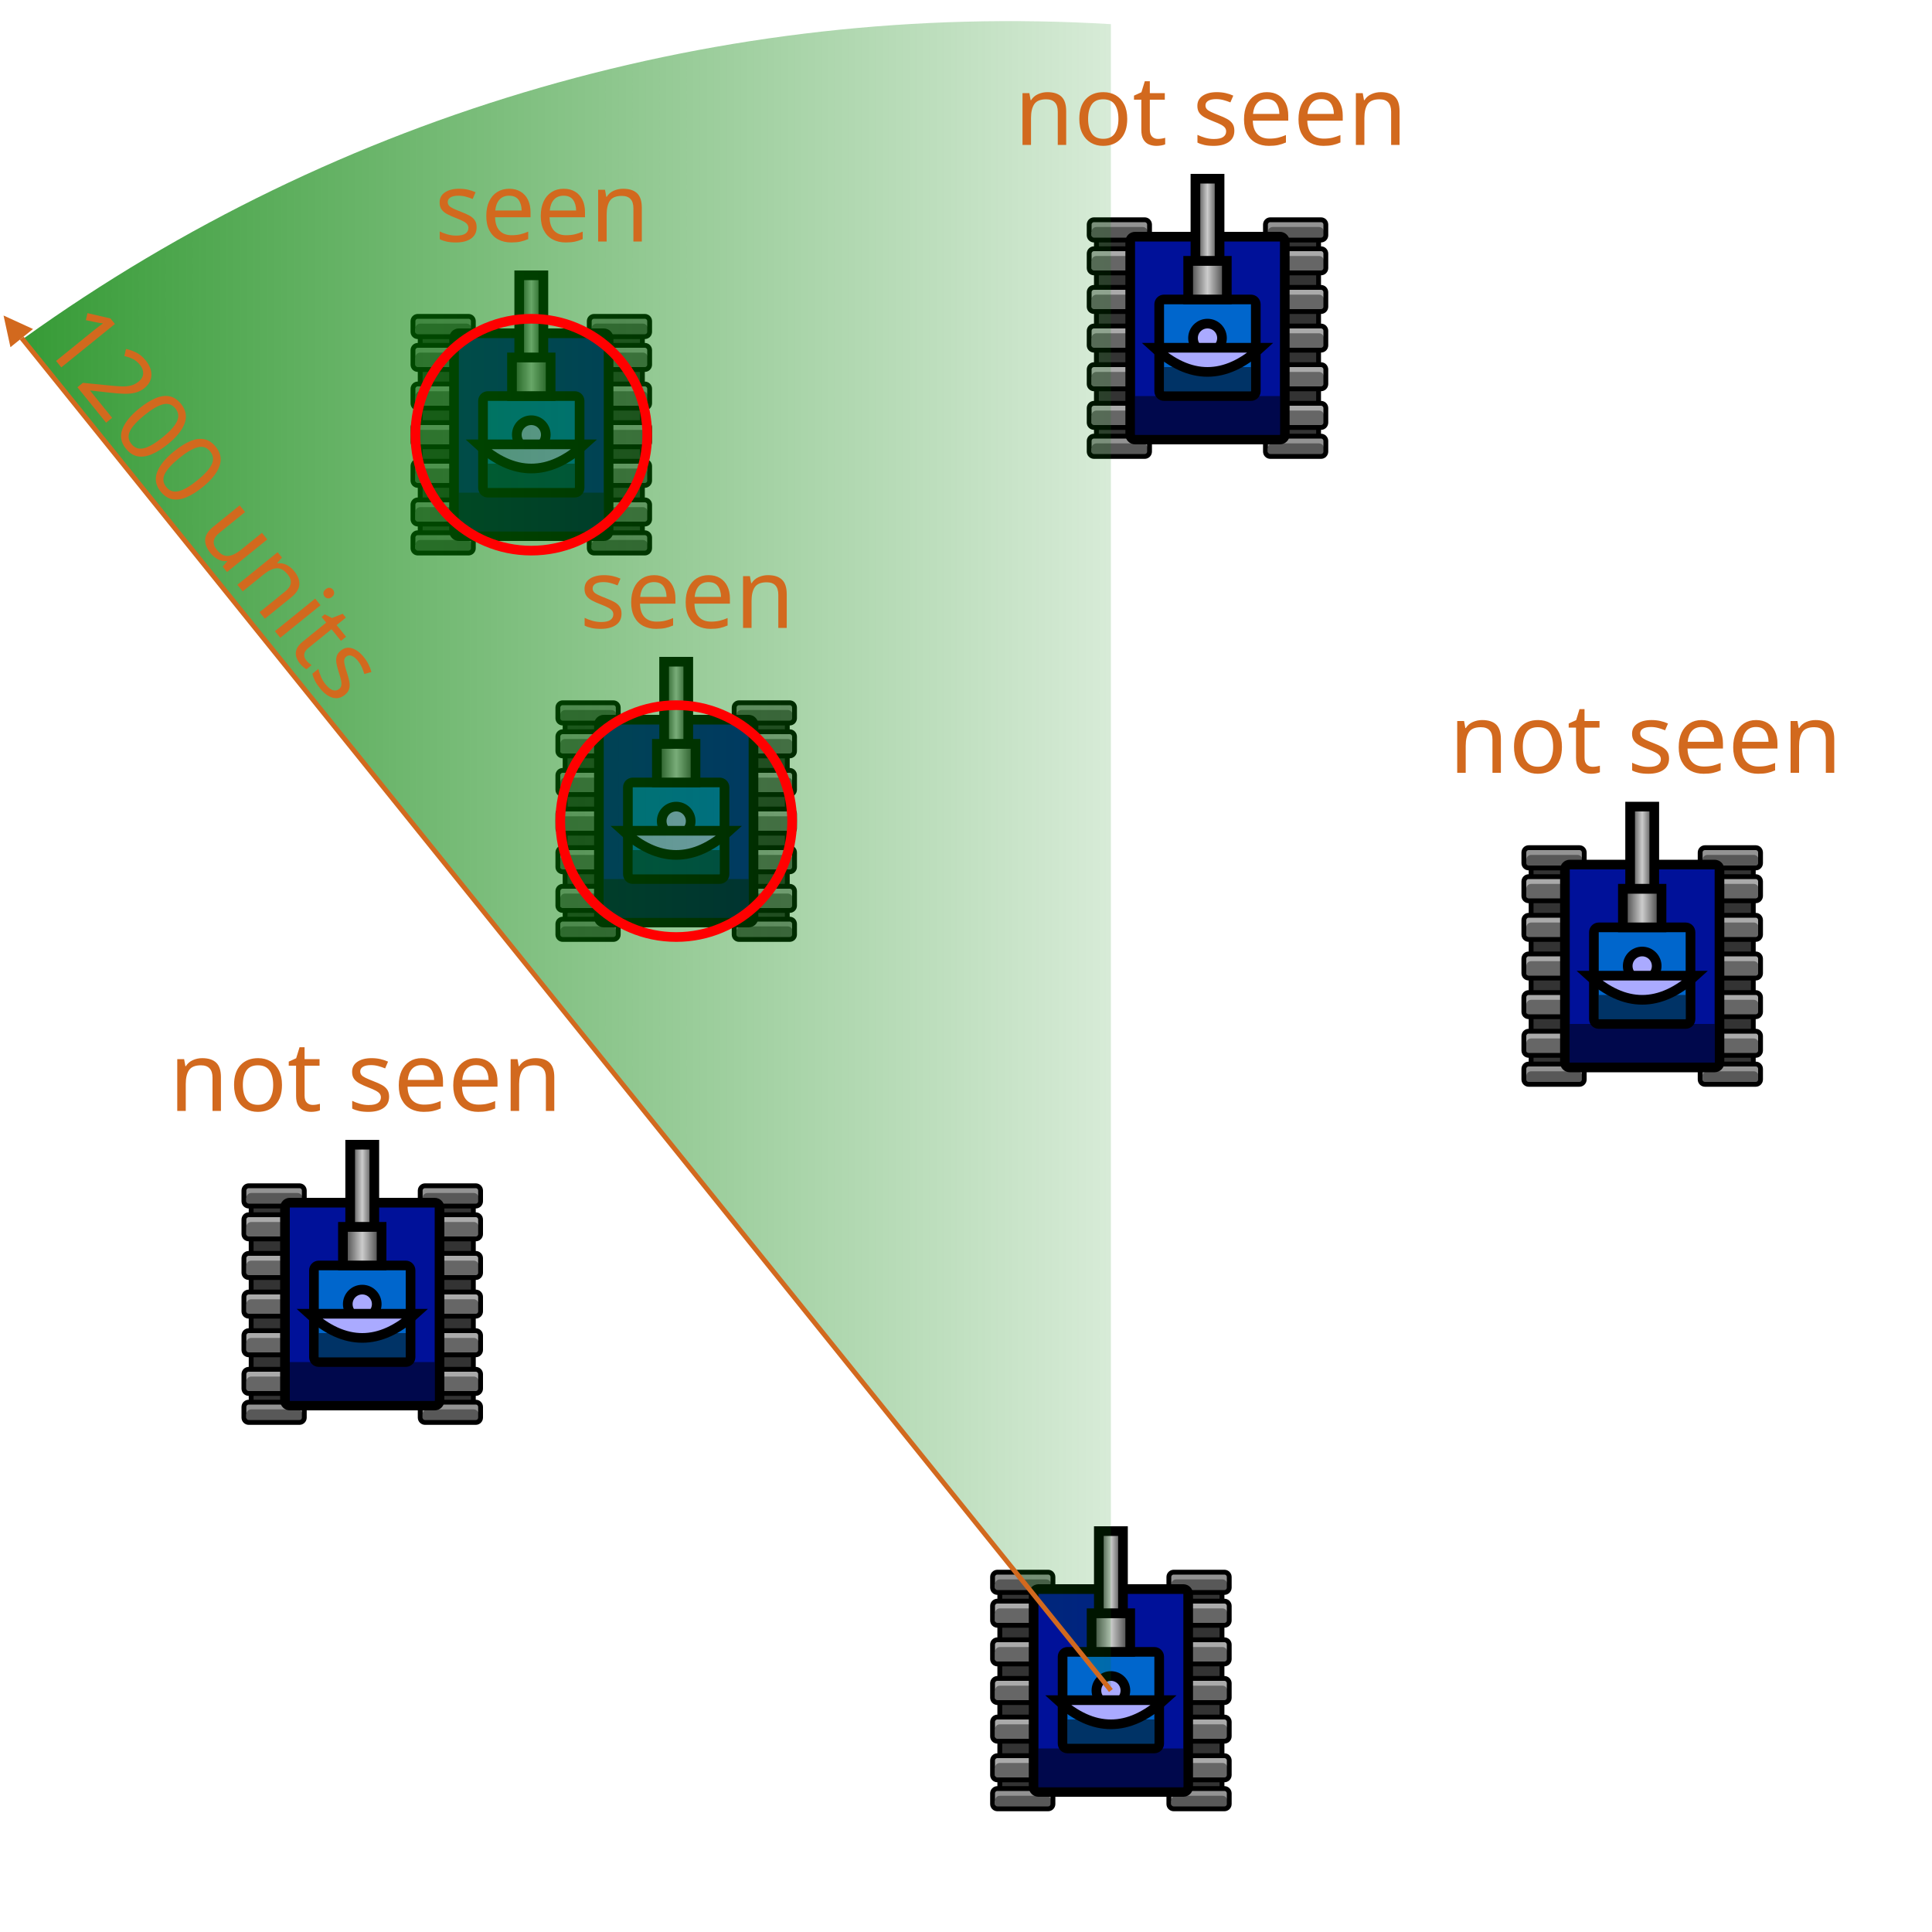
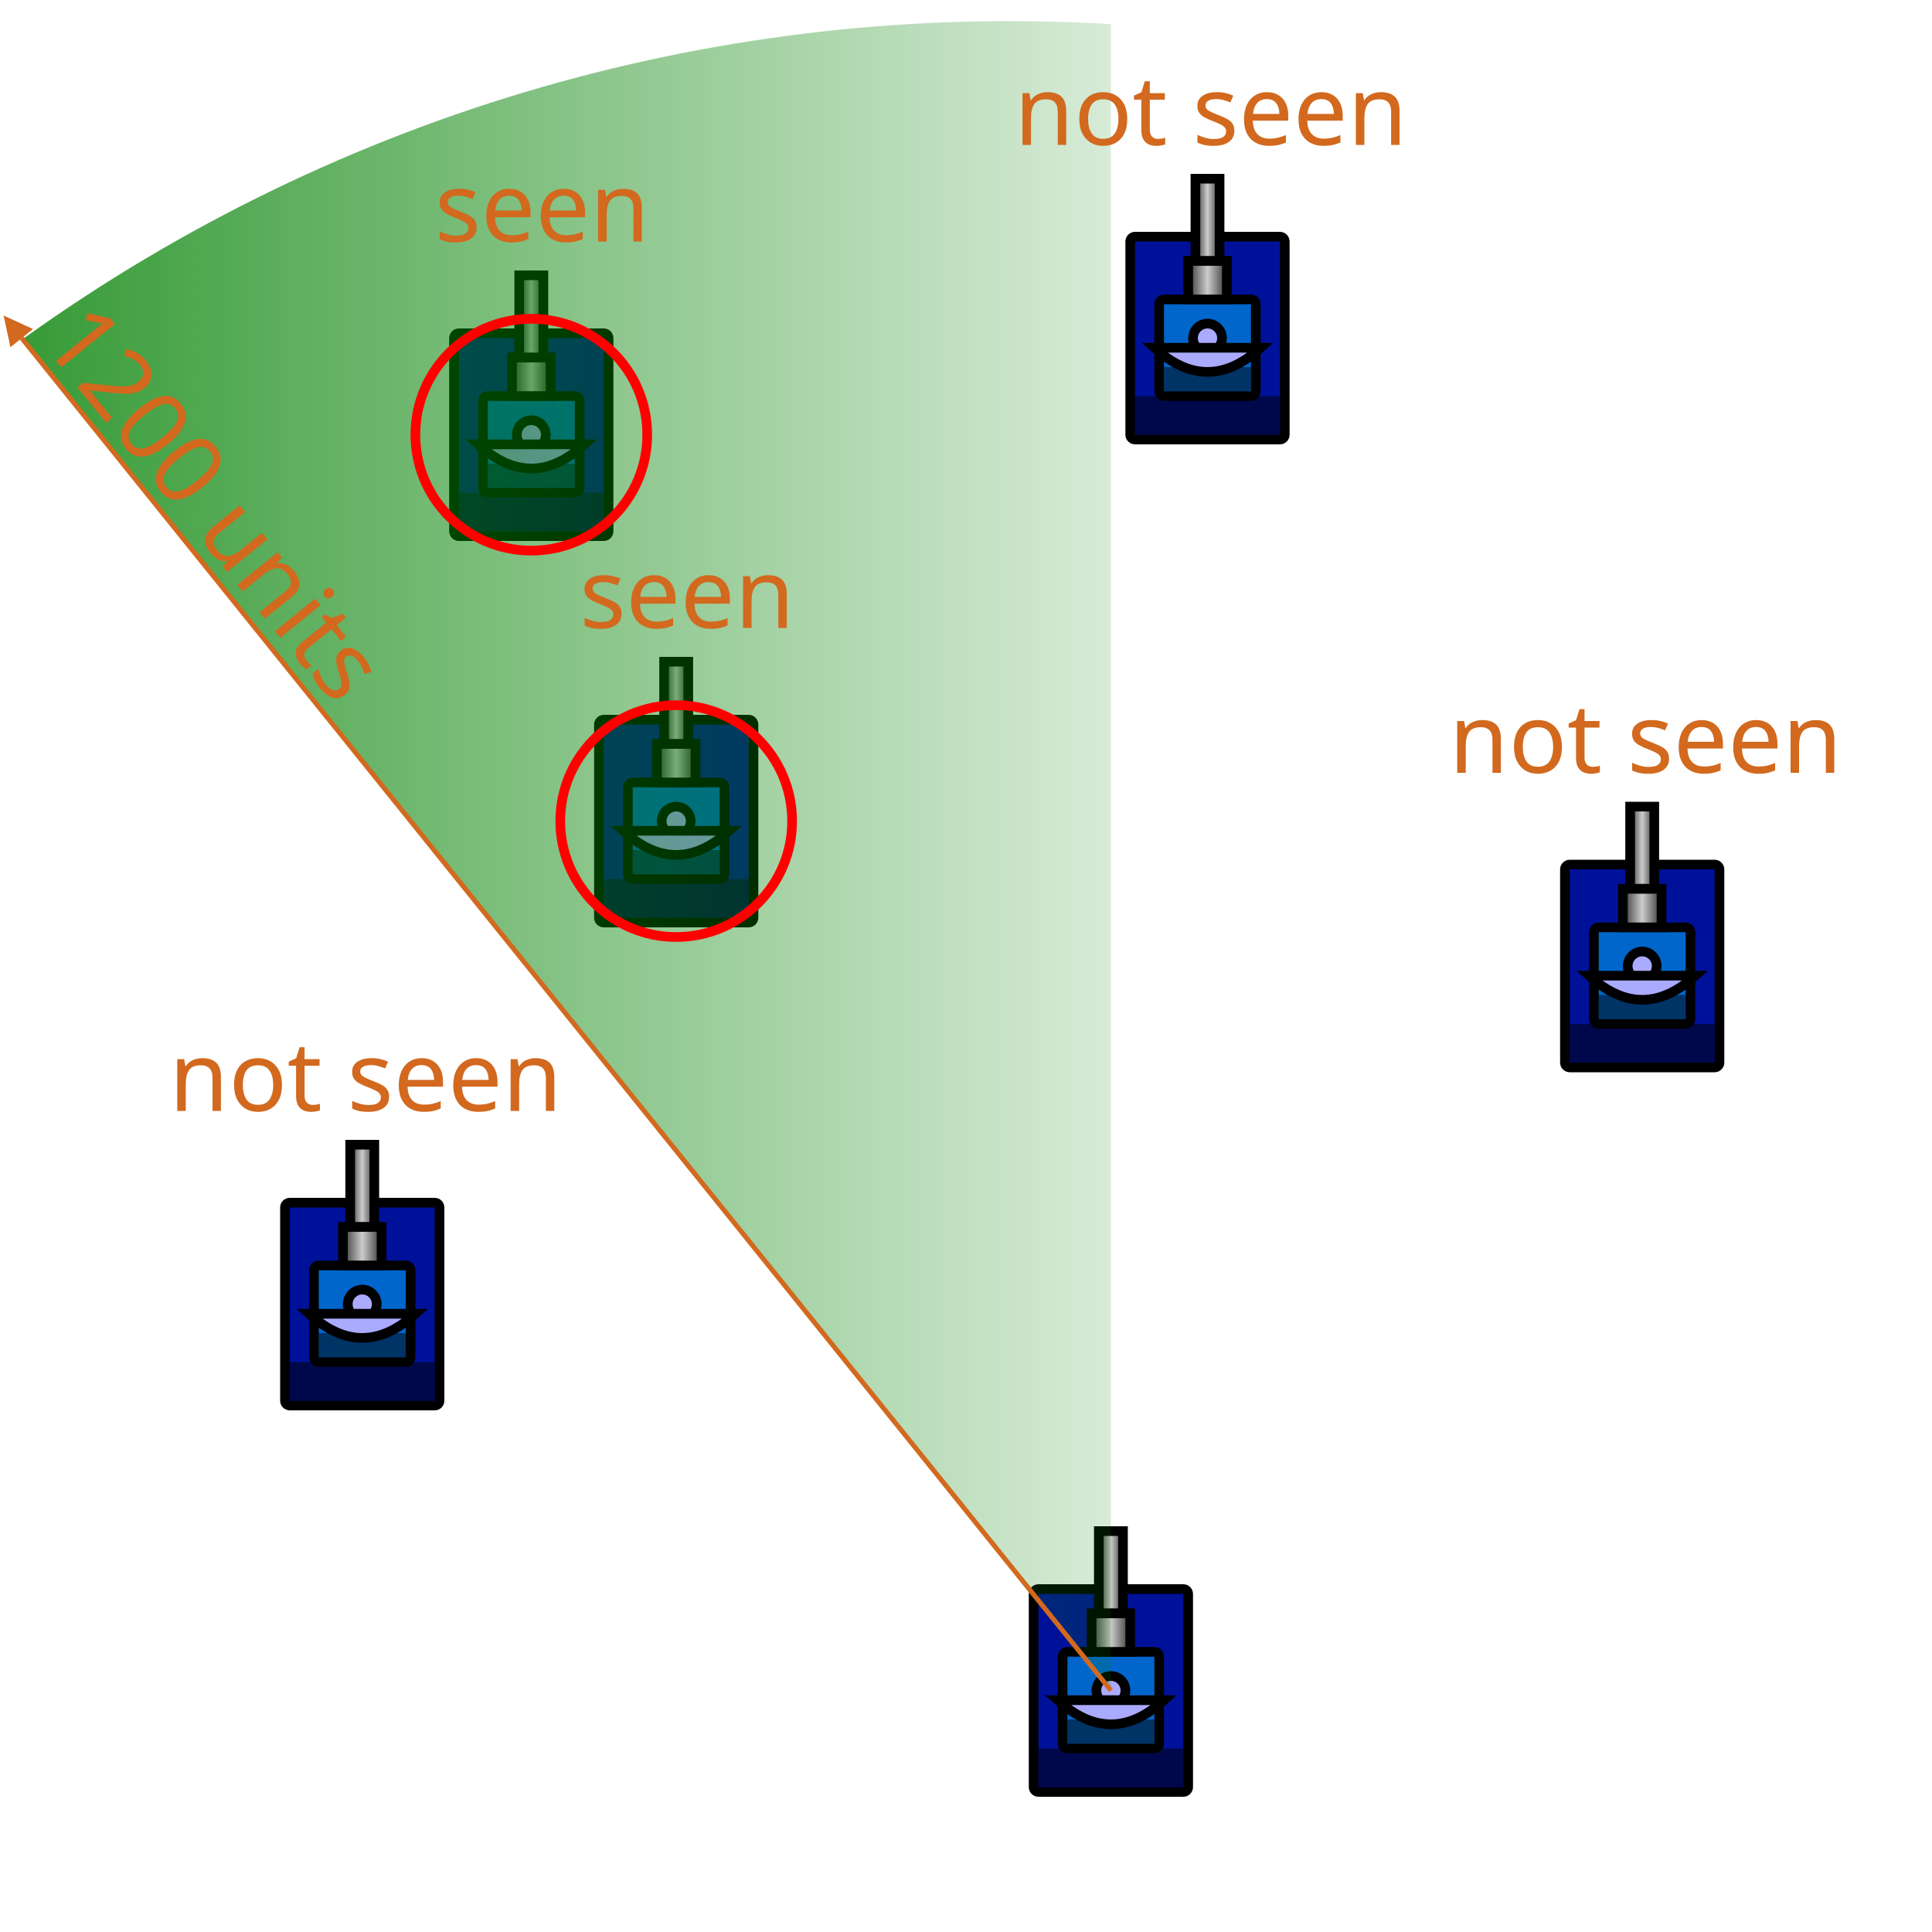
<svg xmlns="http://www.w3.org/2000/svg" version="1.1" width="400" height="400" viewBox="0 0 4000 4000">
  <style>
        .text {
            font-size: 200px;
            font-family: sans-serif;
            fill: chocolate;
        } 
    </style>
  <use href="#tank" transform="translate(1900,3100)" style="--body-rotation:-90deg; --turret-rotation:-45deg; --radar-rotation:-10deg;" />
  <use href="#tank" transform="translate(700,500)" style="--body-rotation:10deg; --turret-rotation:80deg; --radar-rotation:127deg;" />
  <use href="#tank" transform="translate(1000,1300)" style="--body-rotation:310deg; --turret-rotation:65deg; --radar-rotation:54deg;" />
  <use href="#tank" transform="translate(2100,300)" style="--body-rotation:274deg; --turret-rotation:175deg; --radar-rotation:187deg;" />
  <use href="#tank" transform="translate(350,2300)" style="--body-rotation:190deg; --turret-rotation:27deg; --radar-rotation:150deg;" />
  <use href="#tank" transform="translate(3000,1600)" style="--body-rotation:166deg; --turret-rotation:266deg; --radar-rotation:74deg;" />
  <use href="#radar-sweep" />
  <use href="#arrows-with-text" />
  <circle cx="1100" cy="900" r="240" fill="none" stroke="red" stroke-width="20" />
  <circle cx="1400" cy="1700" r="240" fill="none" stroke="red" stroke-width="20" />
  <text x="900" y="500" class="text">seen</text>
  <text x="1200" y="1300" class="text">seen</text>
  <text x="2100" y="300" class="text">not seen</text>
  <text x="350" y="2300" class="text">not seen</text>
  <text x="3000" y="1600" class="text">not seen</text>
  <defs>
    <style>
            .tank-body, .tank-turret, .tank-radar {
            transform-origin: 400px 400px;
            }
            .tank-body {
            transform: rotate(var(--body-rotation, 10deg));
            }
            .tank-turret {
            transform: rotate(var(--turret-rotation, 80deg));
            }
            .tank-radar {
            transform: rotate(var(--radar-rotation, 127deg));
+             }
+             svg {
+             --tank-body-color: #019;
+             --tank-turret-color: #06c;
+             --tank-radar-color: #aaf;
+             --left-belt-track-1: inline;
+             --left-belt-track-2: none;
+             --left-belt-track-3: none;
+             --right-belt-track-1: none;
+             --right-belt-track-2: inline;
+             --right-belt-track-3: none;
+             }
+             .tank-body-fill {
+             fill: var(--tank-body-color, #019);
+             }
+             .tank-turret-fill {
+             fill: var(--tank-turret-color, #06c);
+             }
+             .tank-radar-fill {
+             fill: var(--tank-radar-color, #aaf);
+             }
+             .left-belt, .right-belt {
+             display: none;
+             }
+             .left-belt.track1 {
+             display: var(--left-belt-track-1, none);
+             }
+             .left-belt.track2 {
+             display: var(--left-belt-track-2, none);
+             }
+             .left-belt.track3 {
+             display: var(--left-belt-track-3, none);
+             }
+             .right-belt.track1 {
+             display: var(--right-belt-track-1, none);
+             }
+             .right-belt.track2 {
+             display: var(--right-belt-track-2, none);
+             }
+             .right-belt.track3 {
+             display: var(--right-belt-track-3, none);
            }
        </style>
    <linearGradient id="cannon-grad" x1="0%" y1="0%" x2="100%" y2="0%">
      <stop offset="0%" stop-color="#333" />
      <stop offset="50%" stop-color="#CCC" />
      <stop offset="100%" stop-color="#333" />
    </linearGradient>
    <symbol id="link0">
      <rect x="5" y="55" width="125" height="25" fill="#aaaaaa" />
      <rect x="10" y="70" width="116" height="35" fill="#666666" rx="10" ry="10" />
      <rect x="5" y="55" width="125" height="50" fill="none" stroke="black" stroke-width="10" rx="10" ry="10" />
    </symbol>
    <symbol id="link30">
      <rect x="5" y="55" width="125" height="25" fill="#939393" />
      <rect x="10" y="70" width="116" height="30" fill="#585858" rx="10" ry="10" />
      <rect x="5" y="55" width="125" height="42" fill="none" stroke="black" stroke-width="10" rx="10" ry="10" />
    </symbol>
    <symbol id="link60">
      <rect x="5" y="55" width="125" height="20" fill="#555555" />
      <rect x="5" y="55" width="125" height="20" fill="none" stroke="black" stroke-width="10" rx="10" ry="10" />
    </symbol>
    <symbol id="main-track">
      <rect x="20" y="75" width="95" height="450" fill="#333333" stroke="black" stroke-width="10" />
    </symbol>
    <symbol id="track1">
      <use href="#main-track" />
      <use href="#link30" />
      <use href="#link0" y="60" />
      <use href="#link0" y="140" />
      <use href="#link0" y="220" />
      <use href="#link0" y="300" />
      <use href="#link0" y="380" />
      <use href="#link30" y="448" />
    </symbol>
    <symbol id="track2">
      <use href="#main-track" />
      <use href="#link60" />
      <use href="#link0" y="33" />
      <use href="#link0" y="113" />
      <use href="#link0" y="193" />
      <use href="#link0" y="273" />
      <use href="#link0" y="353" />
      <use href="#link0" y="433" />
    </symbol>
    <symbol id="track3">
      <use href="#main-track" />
      <use href="#link0" y="7" />
      <use href="#link0" y="87" />
      <use href="#link0" y="167" />
      <use href="#link0" y="247" />
      <use href="#link0" y="327" />
      <use href="#link0" y="407" />
      <use href="#link60" y="470" />
    </symbol>
    <symbol id="body">
-       <use href="#track1" x="150" y="100" />
-       <use href="#track1" x="515" y="100" />
-       <rect x="240" y="190" width="320" height="420" fill="#019" stroke="black" stroke-width="20" rx="10" ry="10" />
-       <rect x="250" y="520" width="300" height="80" fill="black" opacity="0.5" />
+       <use href="#track1" x="150" y="100" class="left-belt track1" />
+       <use href="#track2" x="150" y="100" class="left-belt track2" />
+       <use href="#track3" x="150" y="100" class="left-belt track3" />
+       <use href="#track1" x="515" y="100" class="right-belt track1" />
+       <use href="#track2" x="515" y="100" class="right-belt track2" />
+       <use href="#track3" x="515" y="100" class="right-belt track3" />
+       <rect class="tank-body-fill" x="240" y="190" width="320" height="420" stroke="black" stroke-width="20" rx="10" ry="10" />
+       <rect x="250" y="520" width="300" height="80" opacity="0.5" />
    </symbol>
    <symbol id="turret">
-       <rect x="300" y="320" width="200" height="200" fill="#06C" stroke="black" stroke-width="20" rx="10" ry="10" />
+       <rect class="tank-turret-fill" x="300" y="320" width="200" height="200" stroke="black" stroke-width="20" rx="10" ry="10" />
      <rect x="310" y="460" width="180" height="50" fill="black" opacity="0.5" />
      <rect x="360" y="240" width="80" height="80" fill="url(#cannon-grad)" stroke="black" stroke-width="20" />
      <rect x="375" y="70" width="50" height="170" fill="url(#cannon-grad)" stroke="black" stroke-width="20" />
    </symbol>
    <symbol id="radar">
-       <circle cx="400" cy="400" r="30" fill="#AAF" stroke="black" stroke-width="20" />
-       <path d="M 290 420 q 110 100 220 0 z" fill="#AAF" stroke="black" stroke-width="20" />
+       <circle class="tank-radar-fill" cx="400" cy="400" r="30" stroke="black" stroke-width="20" />
+       <path class="tank-radar-fill" d="M 290 420 q 110 100 220 0 z" stroke="black" stroke-width="20" />
    </symbol>
    <symbol id="tank">
      <use class="tank-body" href="#body" />
      <use class="tank-turret" href="#turret" />
      <use class="tank-radar" href="#radar" />
    </symbol>
    <defs>
      <linearGradient id="sweepGrad" gradientUnits="userSpaceOnUse" x1="0" y1="0" x2="5000" y2="0">
        <stop offset="0%" stop-color="green" stop-opacity="0.8" />
        <stop offset="50%" stop-color="green" stop-opacity="0.1" />
        <stop offset="100%" stop-color="green" stop-opacity="0" />
      </linearGradient>
      <clipPath id="sector">
        <path d="                     M 2300 3500                     L 50 700                     A -3500 -3500 0 0 1 2300 50                     Z" />
      </clipPath>
    </defs>
    <symbol id="radar-sweep">
      <rect x="0" y="0" width="4000" height="4000" fill="url(#sweepGrad)" clip-path="url(#sector)" />
    </symbol>
    <symbol id="arrows-with-text">
      <marker id="arrow-head" fill="chocolate" markerWidth="20" markerHeight="20" refX="6" refY="3" orient="auto">
        <polygon points="6 0, 12 3, 6 6" />
      </marker>
      <line x1="2300" y1="3500" x2="45" y2="700" stroke="chocolate" stroke-width="10" marker-end="url(#arrow-head)" />
      <text x="600" y="380" class="text" transform="rotate(51)">1200 units</text>
    </symbol>
  </defs>
</svg>
